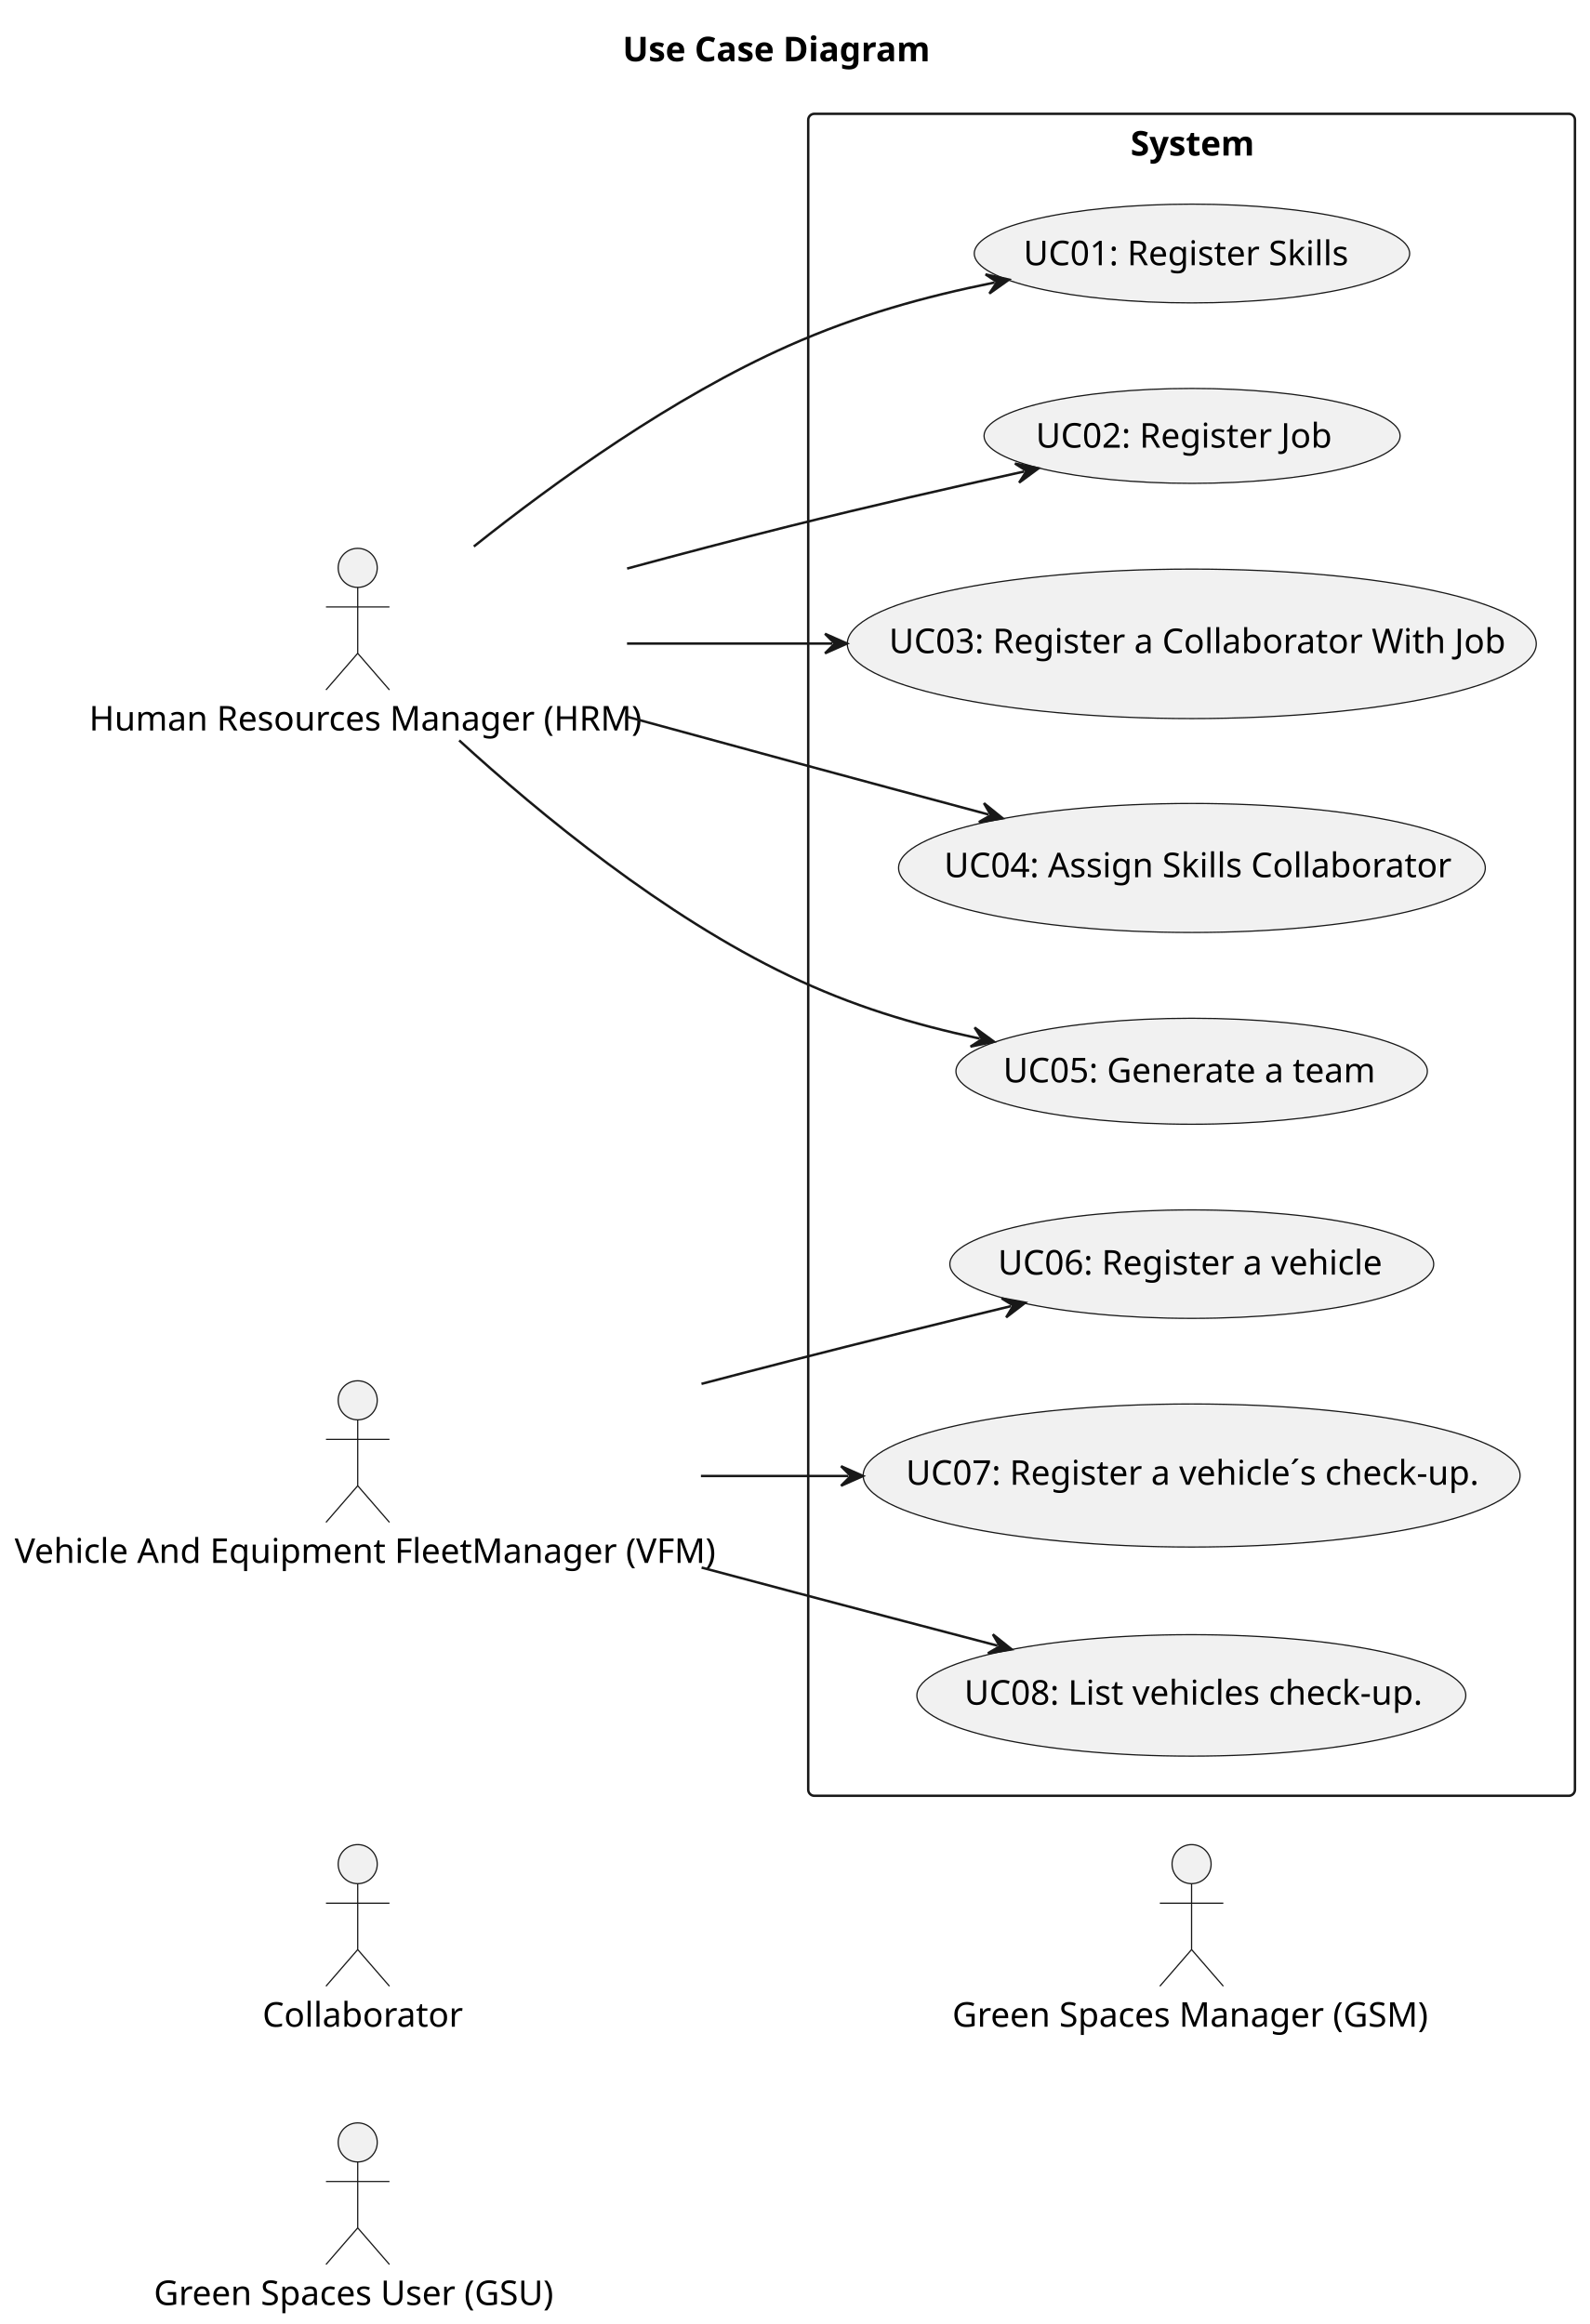
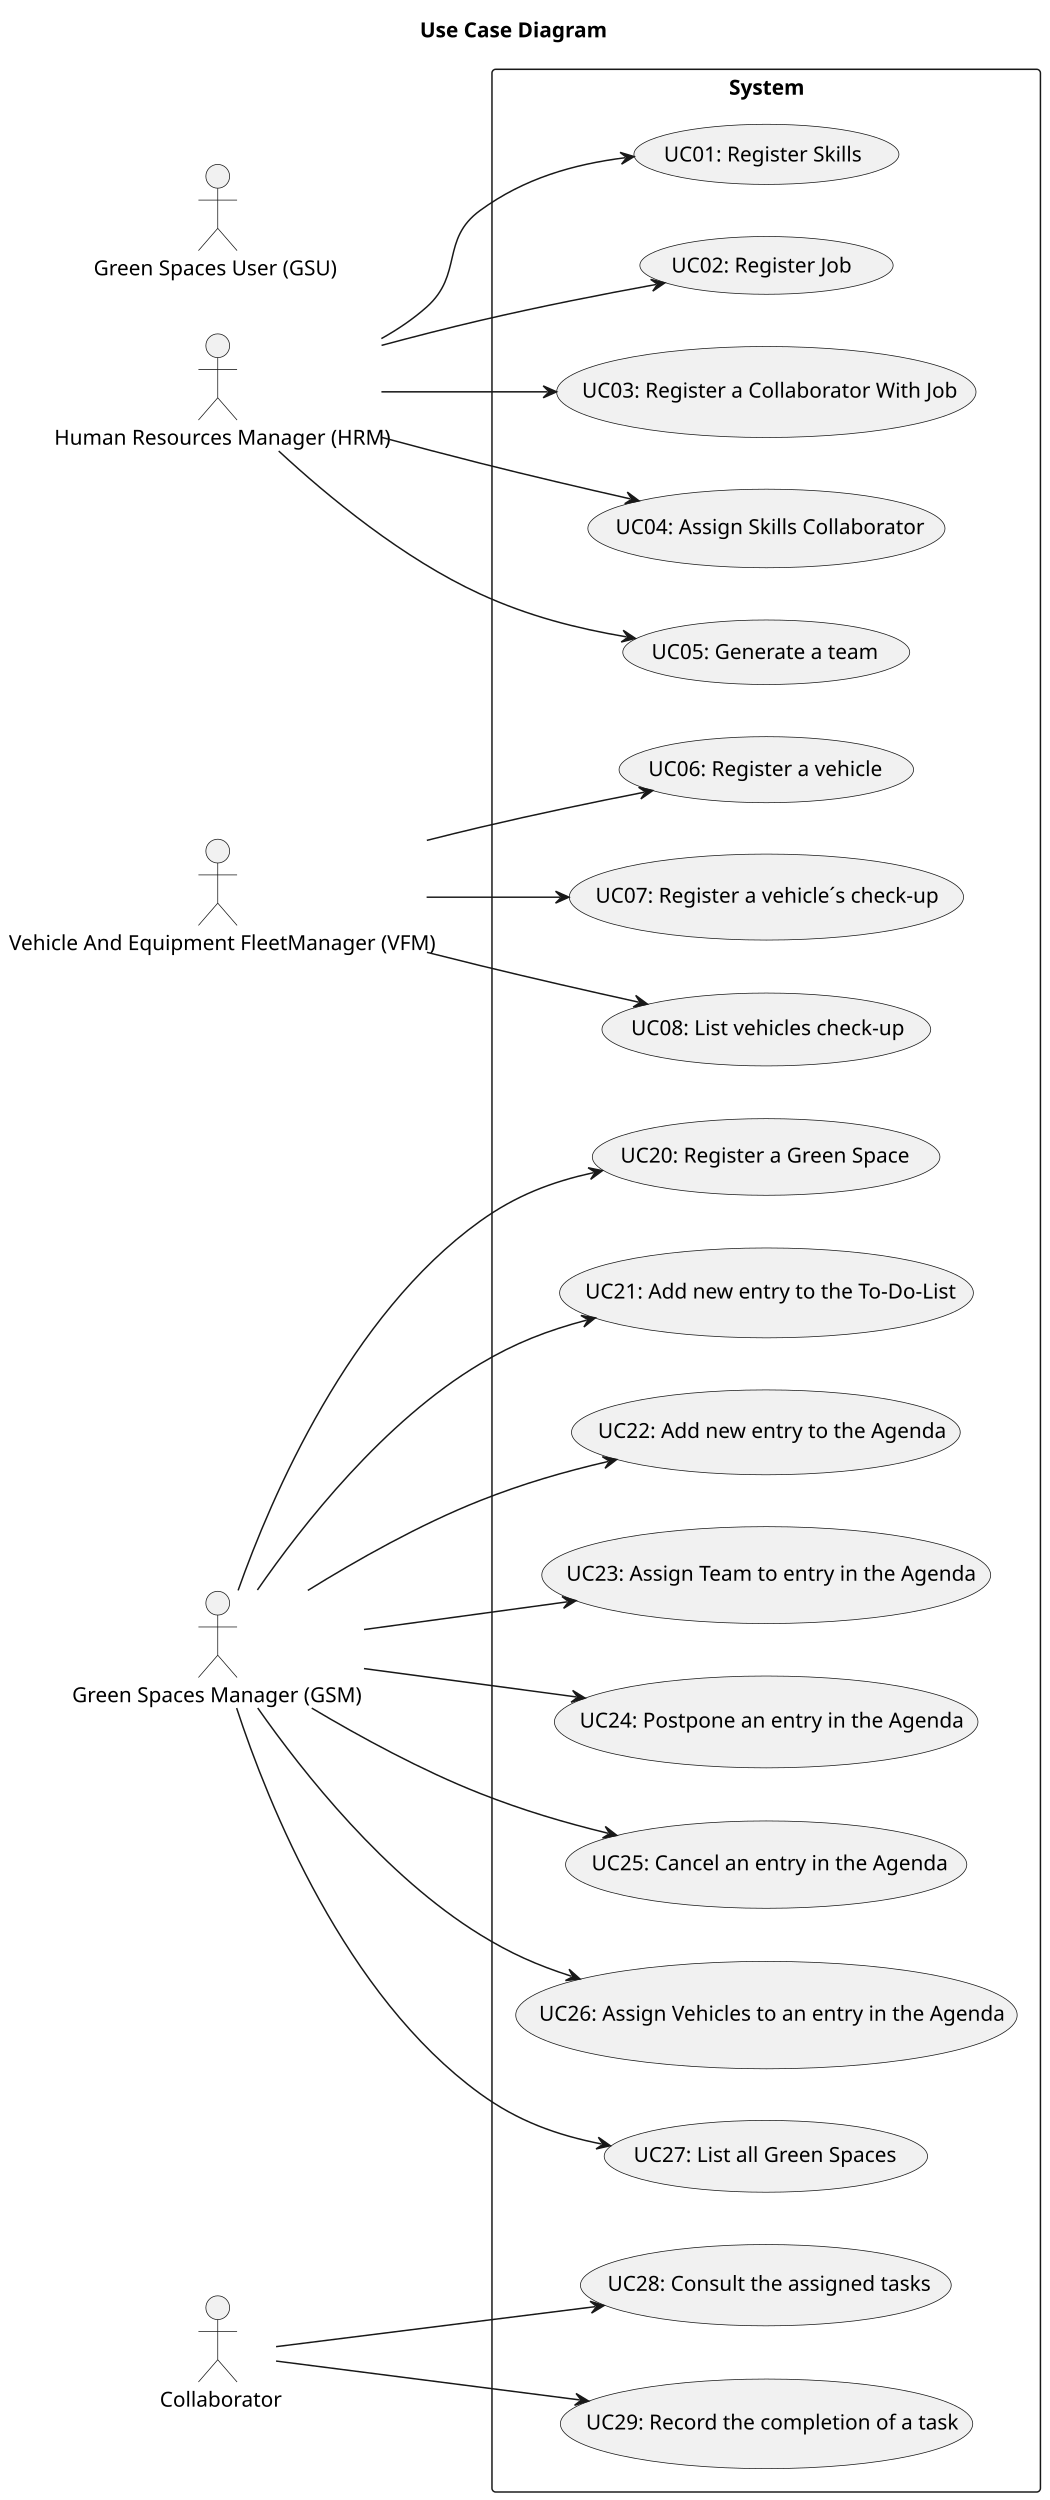
- <svg xmlns="http://www.w3.org/2000/svg" contentStyleType="text/css" height="952px" preserveAspectRatio="none" style="width:651px;height:952px;background:#FFFFFF;" version="1.1" viewBox="0 0 651 952" width="651px" zoomAndPan="magnify">
+ <svg xmlns="http://www.w3.org/2000/svg" contentStyleType="text/css" height="1682px" preserveAspectRatio="none" style="width:706px;height:1682px;background:#FFFFFF;" version="1.1" viewBox="0 0 706 1682" width="706px" zoomAndPan="magnify">
  <defs />
  <g>
-     <text fill="#000000" font-family="sans-serif" font-size="14" font-weight="bold" lengthAdjust="spacing" textLength="127" x="255" y="25.107">Use Case Diagram</text>
+     <text fill="#000000" font-family="sans-serif" font-size="14" font-weight="bold" lengthAdjust="spacing" textLength="127" x="282.5" y="25.107">Use Case Diagram</text>
    <g id="cluster_System">
-       <rect fill="none" height="689" rx="2.5" ry="2.5" style="stroke:#181818;stroke-width:1.0;" width="314" x="331" y="46.621" />
-       <text fill="#000000" font-family="sans-serif" font-size="14" font-weight="bold" lengthAdjust="spacing" textLength="50" x="463" y="63.728">System</text>
+       <rect fill="none" height="1630" rx="2.5" ry="2.5" style="stroke:#181818;stroke-width:1.0;" width="369" x="331" y="46.621" />
+       <text fill="#000000" font-family="sans-serif" font-size="14" font-weight="bold" lengthAdjust="spacing" textLength="50" x="490.5" y="63.728">System</text>
    </g>
    <g id="elem_UC01">
-       <ellipse cx="488.152" cy="103.852" fill="#F1F1F1" rx="89.152" ry="20.23" style="stroke:#181818;stroke-width:0.5;" />
-       <text fill="#000000" font-family="sans-serif" font-size="14" lengthAdjust="spacing" textLength="132" x="419.152" y="108.655">UC01: Register Skills</text>
+       <ellipse cx="515.652" cy="103.852" fill="#F1F1F1" rx="89.152" ry="20.23" style="stroke:#181818;stroke-width:0.5;" />
+       <text fill="#000000" font-family="sans-serif" font-size="14" lengthAdjust="spacing" textLength="132" x="446.652" y="108.655">UC01: Register Skills</text>
    </g>
    <g id="elem_UC02">
-       <ellipse cx="488.202" cy="178.561" fill="#F1F1F1" rx="85.202" ry="19.44" style="stroke:#181818;stroke-width:0.5;" />
-       <text fill="#000000" font-family="sans-serif" font-size="14" lengthAdjust="spacing" textLength="122" x="424.202" y="183.365">UC02: Register Job</text>
+       <ellipse cx="515.702" cy="178.561" fill="#F1F1F1" rx="85.202" ry="19.44" style="stroke:#181818;stroke-width:0.5;" />
+       <text fill="#000000" font-family="sans-serif" font-size="14" lengthAdjust="spacing" textLength="122" x="451.702" y="183.365">UC02: Register Job</text>
    </g>
    <g id="elem_UC03">
-       <ellipse cx="488.084" cy="263.738" fill="#F1F1F1" rx="141.084" ry="30.617" style="stroke:#181818;stroke-width:0.5;" />
-       <text fill="#000000" font-family="sans-serif" font-size="14" lengthAdjust="spacing" textLength="248" x="364.084" y="267.535">UC03: Register a Collaborator With Job</text>
+       <ellipse cx="515.584" cy="263.738" fill="#F1F1F1" rx="141.084" ry="30.617" style="stroke:#181818;stroke-width:0.5;" />
+       <text fill="#000000" font-family="sans-serif" font-size="14" lengthAdjust="spacing" textLength="248" x="391.584" y="267.535">UC03: Register a Collaborator With Job</text>
    </g>
    <g id="elem_UC04">
-       <ellipse cx="488.147" cy="355.55" fill="#F1F1F1" rx="120.147" ry="26.429" style="stroke:#181818;stroke-width:0.5;" />
-       <text fill="#000000" font-family="sans-serif" font-size="14" lengthAdjust="spacing" textLength="203" x="386.647" y="359.347">UC04: Assign Skills Collaborator</text>
+       <ellipse cx="515.647" cy="355.55" fill="#F1F1F1" rx="120.147" ry="26.429" style="stroke:#181818;stroke-width:0.5;" />
+       <text fill="#000000" font-family="sans-serif" font-size="14" lengthAdjust="spacing" textLength="203" x="414.147" y="359.347">UC04: Assign Skills Collaborator</text>
    </g>
    <g id="elem_UC05">
-       <ellipse cx="488.027" cy="438.827" fill="#F1F1F1" rx="96.528" ry="21.706" style="stroke:#181818;stroke-width:0.5;" />
-       <text fill="#000000" font-family="sans-serif" font-size="14" lengthAdjust="spacing" textLength="150" x="410.842" y="443.384">UC05: Generate a team</text>
+       <ellipse cx="515.528" cy="438.827" fill="#F1F1F1" rx="96.528" ry="21.706" style="stroke:#181818;stroke-width:0.5;" />
+       <text fill="#000000" font-family="sans-serif" font-size="14" lengthAdjust="spacing" textLength="150" x="438.342" y="443.384">UC05: Generate a team</text>
    </g>
    <g id="elem_UC06">
-       <ellipse cx="488.08" cy="517.837" fill="#F1F1F1" rx="99.08" ry="22.216" style="stroke:#181818;stroke-width:0.5;" />
-       <text fill="#000000" font-family="sans-serif" font-size="14" lengthAdjust="spacing" textLength="156" x="408.698" y="522.133">UC06: Register a vehicle</text>
+       <ellipse cx="515.58" cy="517.837" fill="#F1F1F1" rx="99.08" ry="22.216" style="stroke:#181818;stroke-width:0.5;" />
+       <text fill="#000000" font-family="sans-serif" font-size="14" lengthAdjust="spacing" textLength="156" x="436.198" y="522.133">UC06: Register a vehicle</text>
    </g>
    <g id="elem_UC07">
-       <ellipse cx="488.015" cy="604.424" fill="#F1F1F1" rx="134.515" ry="29.303" style="stroke:#181818;stroke-width:0.5;" />
-       <text fill="#000000" font-family="sans-serif" font-size="14" lengthAdjust="spacing" textLength="234" x="371.015" y="608.221">UC07: Register a vehicle´s check-up.</text>
+       <ellipse cx="515.646" cy="603.55" fill="#F1F1F1" rx="132.646" ry="28.929" style="stroke:#181818;stroke-width:0.5;" />
+       <text fill="#000000" font-family="sans-serif" font-size="14" lengthAdjust="spacing" textLength="230" x="400.646" y="607.347">UC07: Register a vehicle´s check-up</text>
    </g>
    <g id="elem_UC08">
-       <ellipse cx="487.899" cy="694.501" fill="#F1F1F1" rx="112.399" ry="24.88" style="stroke:#181818;stroke-width:0.5;" />
-       <text fill="#000000" font-family="sans-serif" font-size="14" lengthAdjust="spacing" textLength="186" x="394.899" y="698.298">UC08: List vehicles check-up.</text>
+       <ellipse cx="515.593" cy="692.64" fill="#F1F1F1" rx="110.593" ry="24.518" style="stroke:#181818;stroke-width:0.5;" />
+       <text fill="#000000" font-family="sans-serif" font-size="14" lengthAdjust="spacing" textLength="182" x="424.593" y="696.437">UC08: List vehicles check-up</text>
+     </g>
+     <g id="elem_UC20">
+       <ellipse cx="515.444" cy="778.41" fill="#F1F1F1" rx="116.944" ry="25.789" style="stroke:#181818;stroke-width:0.5;" />
+       <text fill="#000000" font-family="sans-serif" font-size="14" lengthAdjust="spacing" textLength="196" x="417.444" y="782.207">UC20: Register a Green Space</text>
+     </g>
+     <g id="elem_UC21">
+       <ellipse cx="515.703" cy="869.862" fill="#F1F1F1" rx="139.203" ry="30.241" style="stroke:#181818;stroke-width:0.5;" />
+       <text fill="#000000" font-family="sans-serif" font-size="14" lengthAdjust="spacing" textLength="244" x="393.703" y="873.659">UC21: Add new entry to the To-Do-List</text>
+     </g>
+     <g id="elem_UC22">
+       <ellipse cx="515.282" cy="963.677" fill="#F1F1F1" rx="130.782" ry="28.556" style="stroke:#181818;stroke-width:0.5;" />
+       <text fill="#000000" font-family="sans-serif" font-size="14" lengthAdjust="spacing" textLength="226" x="402.282" y="967.474">UC22: Add new entry to the Agenda</text>
+     </g>
+     <g id="elem_UC23">
+       <ellipse cx="515.511" cy="1059.723" fill="#F1F1F1" rx="151.012" ry="32.602" style="stroke:#181818;stroke-width:0.5;" />
+       <text fill="#000000" font-family="sans-serif" font-size="14" lengthAdjust="spacing" textLength="269" x="381.012" y="1063.52">UC23: Assign Team to entry in the Agenda</text>
+     </g>
+     <g id="elem_UC24">
+       <ellipse cx="515.497" cy="1158.521" fill="#F1F1F1" rx="142.497" ry="30.899" style="stroke:#181818;stroke-width:0.5;" />
+       <text fill="#000000" font-family="sans-serif" font-size="14" lengthAdjust="spacing" textLength="251" x="389.997" y="1162.317">UC24: Postpone an entry in the Agenda</text>
+     </g>
+     <g id="elem_UC25">
+       <ellipse cx="515.483" cy="1254.518" fill="#F1F1F1" rx="134.983" ry="29.396" style="stroke:#181818;stroke-width:0.5;" />
+       <text fill="#000000" font-family="sans-serif" font-size="14" lengthAdjust="spacing" textLength="235" x="397.983" y="1258.314">UC25: Cancel an entry in the Agenda</text>
+     </g>
+     <g id="elem_UC26">
+       <ellipse cx="515.675" cy="1355.756" fill="#F1F1F1" rx="168.675" ry="36.135" style="stroke:#181818;stroke-width:0.5;" />
+       <text fill="#000000" font-family="sans-serif" font-size="14" lengthAdjust="spacing" textLength="306" x="362.675" y="1359.553">UC26: Assign Vehicles to an entry in the Agenda</text>
+     </g>
+     <g id="elem_UC27">
+       <ellipse cx="515.293" cy="1450.78" fill="#F1F1F1" rx="108.793" ry="24.159" style="stroke:#181818;stroke-width:0.5;" />
+       <text fill="#000000" font-family="sans-serif" font-size="14" lengthAdjust="spacing" textLength="178" x="426.293" y="1454.577">UC27: List all Green Spaces</text>
+     </g>
+     <g id="elem_UC28">
+       <ellipse cx="515.251" cy="1537.471" fill="#F1F1F1" rx="124.751" ry="27.35" style="stroke:#181818;stroke-width:0.5;" />
+       <text fill="#000000" font-family="sans-serif" font-size="14" lengthAdjust="spacing" textLength="213" x="408.751" y="1541.268">UC28: Consult the assigned tasks</text>
+     </g>
+     <g id="elem_UC29">
+       <ellipse cx="515.733" cy="1630.768" fill="#F1F1F1" rx="138.733" ry="30.147" style="stroke:#181818;stroke-width:0.5;" />
+       <text fill="#000000" font-family="sans-serif" font-size="14" lengthAdjust="spacing" textLength="243" x="394.233" y="1634.564">UC29: Record the completion of a task</text>
    </g>
    <g id="elem_HumanResourcesManager">
      <ellipse cx="146.5" cy="232.621" fill="#F1F1F1" rx="8" ry="8" style="stroke:#181818;stroke-width:0.5;" />
      <path d="M146.5,240.621 L146.5,267.621 M133.5,248.621 L159.5,248.621 M146.5,267.621 L133.5,282.621 M146.5,267.621 L159.5,282.621 " fill="none" style="stroke:#181818;stroke-width:0.5;" />
      <text fill="#000000" font-family="sans-serif" font-size="14" lengthAdjust="spacing" textLength="220" x="36.5" y="299.228">Human Resources Manager (HRM)</text>
    </g>
    <g id="elem_VehicleAndEquipmentFleetManager">
-       <ellipse cx="146.5" cy="573.621" fill="#F1F1F1" rx="8" ry="8" style="stroke:#181818;stroke-width:0.5;" />
-       <path d="M146.5,581.621 L146.5,608.621 M133.5,589.621 L159.5,589.621 M146.5,608.621 L133.5,623.621 M146.5,608.621 L159.5,623.621 " fill="none" style="stroke:#181818;stroke-width:0.5;" />
-       <text fill="#000000" font-family="sans-serif" font-size="14" lengthAdjust="spacing" textLength="281" x="6" y="640.229">Vehicle And Equipment FleetManager (VFM)</text>
+       <ellipse cx="146.5" cy="572.621" fill="#F1F1F1" rx="8" ry="8" style="stroke:#181818;stroke-width:0.5;" />
+       <path d="M146.5,580.621 L146.5,607.621 M133.5,588.621 L159.5,588.621 M146.5,607.621 L133.5,622.621 M146.5,607.621 L159.5,622.621 " fill="none" style="stroke:#181818;stroke-width:0.5;" />
+       <text fill="#000000" font-family="sans-serif" font-size="14" lengthAdjust="spacing" textLength="281" x="6" y="639.229">Vehicle And Equipment FleetManager (VFM)</text>
+     </g>
+     <g id="elem_GreenSpacesUser">
+       <ellipse cx="146.5" cy="118.621" fill="#F1F1F1" rx="8" ry="8" style="stroke:#181818;stroke-width:0.5;" />
+       <path d="M146.5,126.621 L146.5,153.621 M133.5,134.621 L159.5,134.621 M146.5,153.621 L133.5,168.621 M146.5,153.621 L159.5,168.621 " fill="none" style="stroke:#181818;stroke-width:0.5;" />
+       <text fill="#000000" font-family="sans-serif" font-size="14" lengthAdjust="spacing" textLength="167" x="63" y="185.228">Green Spaces User (GSU)</text>
+     </g>
+     <g id="elem_GreenSpacesManager">
+       <ellipse cx="146.5" cy="1078.621" fill="#F1F1F1" rx="8" ry="8" style="stroke:#181818;stroke-width:0.5;" />
+       <path d="M146.5,1086.621 L146.5,1113.621 M133.5,1094.621 L159.5,1094.621 M146.5,1113.621 L133.5,1128.621 M146.5,1113.621 L159.5,1128.621 " fill="none" style="stroke:#181818;stroke-width:0.5;" />
+       <text fill="#000000" font-family="sans-serif" font-size="14" lengthAdjust="spacing" textLength="196" x="48.5" y="1145.228">Green Spaces Manager (GSM)</text>
    </g>
    <g id="elem_Collaborator">
-       <ellipse cx="146.5" cy="763.621" fill="#F1F1F1" rx="8" ry="8" style="stroke:#181818;stroke-width:0.5;" />
-       <path d="M146.5,771.621 L146.5,798.621 M133.5,779.621 L159.5,779.621 M146.5,798.621 L133.5,813.621 M146.5,798.621 L159.5,813.621 " fill="none" style="stroke:#181818;stroke-width:0.5;" />
-       <text fill="#000000" font-family="sans-serif" font-size="14" lengthAdjust="spacing" textLength="78" x="107.5" y="830.229">Collaborator</text>
-     </g>
-     <g id="elem_GreenSpacesUser">
-       <ellipse cx="146.5" cy="877.621" fill="#F1F1F1" rx="8" ry="8" style="stroke:#181818;stroke-width:0.5;" />
-       <path d="M146.5,885.621 L146.5,912.621 M133.5,893.621 L159.5,893.621 M146.5,912.621 L133.5,927.621 M146.5,912.621 L159.5,927.621 " fill="none" style="stroke:#181818;stroke-width:0.5;" />
-       <text fill="#000000" font-family="sans-serif" font-size="14" lengthAdjust="spacing" textLength="167" x="63" y="944.229">Green Spaces User (GSU)</text>
-     </g>
-     <g id="elem_GreenSpacesManager">
-       <ellipse cx="488" cy="763.621" fill="#F1F1F1" rx="8" ry="8" style="stroke:#181818;stroke-width:0.5;" />
-       <path d="M488,771.621 L488,798.621 M475,779.621 L501,779.621 M488,798.621 L475,813.621 M488,798.621 L501,813.621 " fill="none" style="stroke:#181818;stroke-width:0.5;" />
-       <text fill="#000000" font-family="sans-serif" font-size="14" lengthAdjust="spacing" textLength="196" x="390" y="830.229">Green Spaces Manager (GSM)</text>
+       <ellipse cx="146.5" cy="1552.621" fill="#F1F1F1" rx="8" ry="8" style="stroke:#181818;stroke-width:0.5;" />
+       <path d="M146.5,1560.621 L146.5,1587.621 M133.5,1568.621 L159.5,1568.621 M146.5,1587.621 L133.5,1602.621 M146.5,1587.621 L159.5,1602.621 " fill="none" style="stroke:#181818;stroke-width:0.5;" />
+       <text fill="#000000" font-family="sans-serif" font-size="14" lengthAdjust="spacing" textLength="78" x="107.5" y="1619.228">Collaborator</text>
    </g>
    <g id="link_HumanResourcesManager_UC01">
-       <path d="M194.06,223.861 C227.82,196.951 275.68,162.611 323,141.621 C351.32,129.061 378.419,121.57 407.349,115.72 " fill="none" id="HumanResourcesManager-to-UC01" style="stroke:#181818;stroke-width:1.0;" />
-       <polygon fill="#181818" points="413.23,114.531,403.616,112.394,408.329,115.522,405.201,120.236,413.23,114.531" style="stroke:#181818;stroke-width:1.0;" />
+       <path d="M256.59,227.811 C267.51,221.731 277.91,214.701 287,206.621 C311.69,184.681 296.32,161.091 323,141.621 C352.71,119.941 385.678,110.571 420.668,106.101 " fill="none" id="HumanResourcesManager-to-UC01" style="stroke:#181818;stroke-width:1.0;" />
+       <polygon fill="#181818" points="426.62,105.341,417.186,102.514,421.66,105.975,418.199,110.449,426.62,105.341" style="stroke:#181818;stroke-width:1.0;" />
    </g>
    <g id="link_HumanResourcesManager_UC02">
-       <path d="M256.83,232.901 C278.7,226.981 301.55,220.971 323,215.621 C356.7,207.211 388.65,199.921 419.46,193.141 " fill="none" id="HumanResourcesManager-to-UC02" style="stroke:#181818;stroke-width:1.0;" />
-       <polygon fill="#181818" points="425.32,191.851,415.671,189.879,420.437,192.926,417.39,197.692,425.32,191.851" style="stroke:#181818;stroke-width:1.0;" />
+       <path d="M256.71,232.371 C278.59,226.501 301.47,220.641 323,215.621 C364.06,206.051 404.568,198.119 441.418,191.389 " fill="none" id="HumanResourcesManager-to-UC02" style="stroke:#181818;stroke-width:1.0;" />
+       <polygon fill="#181818" points="447.32,190.311,437.748,187.993,442.401,191.209,439.185,195.863,447.32,190.311" style="stroke:#181818;stroke-width:1.0;" />
    </g>
    <g id="link_HumanResourcesManager_UC03">
-       <path d="M256.79,263.621 C285.48,263.621 310.82,263.621 340.88,263.621 " fill="none" id="HumanResourcesManager-to-UC03" style="stroke:#181818;stroke-width:1.0;" />
-       <polygon fill="#181818" points="346.88,263.621,337.88,259.621,341.88,263.621,337.88,267.621,346.88,263.621" style="stroke:#181818;stroke-width:1.0;" />
+       <path d="M256.62,263.621 C293.59,263.621 329.42,263.621 368.46,263.621 " fill="none" id="HumanResourcesManager-to-UC03" style="stroke:#181818;stroke-width:1.0;" />
+       <polygon fill="#181818" points="374.46,263.621,365.46,259.621,369.46,263.621,365.46,267.621,374.46,263.621" style="stroke:#181818;stroke-width:1.0;" />
    </g>
    <g id="link_HumanResourcesManager_UC04">
-       <path d="M256.54,293.531 C278.54,299.541 301.51,305.801 323,311.621 C351.6,319.371 377.214,326.258 404.834,333.658 " fill="none" id="HumanResourcesManager-to-UC04" style="stroke:#181818;stroke-width:1.0;" />
-       <polygon fill="#181818" points="410.63,335.211,402.972,329.018,405.8,333.917,400.901,336.746,410.63,335.211" style="stroke:#181818;stroke-width:1.0;" />
+       <path d="M256.85,294.271 C278.72,300.191 301.56,306.231 323,311.621 C357.9,320.401 390.709,328.084 424.099,335.654 " fill="none" id="HumanResourcesManager-to-UC04" style="stroke:#181818;stroke-width:1.0;" />
+       <polygon fill="#181818" points="429.95,336.981,422.057,331.09,425.074,335.876,420.288,338.892,429.95,336.981" style="stroke:#181818;stroke-width:1.0;" />
    </g>
    <g id="link_HumanResourcesManager_UC05">
-       <path d="M188.06,303.291 C221.61,333.951 271.89,375.161 323,399.621 C349.13,412.131 373.715,419.527 401.235,425.457 " fill="none" id="HumanResourcesManager-to-UC05" style="stroke:#181818;stroke-width:1.0;" />
-       <polygon fill="#181818" points="407.1,426.721,399.144,420.915,402.212,425.668,397.459,428.736,407.1,426.721" style="stroke:#181818;stroke-width:1.0;" />
+       <path d="M187.5,303.431 C220.93,334.381 271.32,375.911 323,399.621 C355.54,414.541 387.865,422.788 421.584,428.508 " fill="none" id="HumanResourcesManager-to-UC05" style="stroke:#181818;stroke-width:1.0;" />
+       <polygon fill="#181818" points="427.5,429.511,419.296,424.062,422.57,428.675,417.958,431.95,427.5,429.511" style="stroke:#181818;stroke-width:1.0;" />
    </g>
    <g id="link_VehicleAndEquipmentFleetManager_UC06">
-       <path d="M287.29,566.881 C299.36,563.711 311.39,560.591 323,557.621 C354.8,549.491 384.338,542.22 414.058,535.04 " fill="none" id="VehicleAndEquipmentFleetManager-to-UC06" style="stroke:#181818;stroke-width:1.0;" />
-       <polygon fill="#181818" points="419.89,533.631,410.202,531.856,415.03,534.805,412.081,539.633,419.89,533.631" style="stroke:#181818;stroke-width:1.0;" />
+       <path d="M287.17,565.401 C299.26,562.341 311.33,559.371 323,556.621 C361.14,547.641 397.963,539.981 433.353,533.01 " fill="none" id="VehicleAndEquipmentFleetManager-to-UC06" style="stroke:#181818;stroke-width:1.0;" />
+       <polygon fill="#181818" points="439.24,531.851,429.637,529.666,434.334,532.817,431.183,537.515,439.24,531.851" style="stroke:#181818;stroke-width:1.0;" />
    </g>
    <g id="link_VehicleAndEquipmentFleetManager_UC07">
-       <path d="M287.06,604.621 C309,604.621 325.65,604.621 347.45,604.621 " fill="none" id="VehicleAndEquipmentFleetManager-to-UC07" style="stroke:#181818;stroke-width:1.0;" />
-       <polygon fill="#181818" points="353.45,604.621,344.45,600.621,348.45,604.621,344.45,608.621,353.45,604.621" style="stroke:#181818;stroke-width:1.0;" />
+       <path d="M287.03,603.621 C318.45,603.621 345.69,603.621 376.77,603.621 " fill="none" id="VehicleAndEquipmentFleetManager-to-UC07" style="stroke:#181818;stroke-width:1.0;" />
+       <polygon fill="#181818" points="382.77,603.621,373.77,599.621,377.77,603.621,373.77,607.621,382.77,603.621" style="stroke:#181818;stroke-width:1.0;" />
    </g>
    <g id="link_VehicleAndEquipmentFleetManager_UC08">
-       <path d="M287.34,642.141 C299.4,645.361 311.41,648.551 323,651.621 C352.88,659.541 380.026,666.671 408.516,674.131 " fill="none" id="VehicleAndEquipmentFleetManager-to-UC08" style="stroke:#181818;stroke-width:1.0;" />
-       <polygon fill="#181818" points="414.32,675.651,406.627,669.502,409.483,674.385,404.6,677.241,414.32,675.651" style="stroke:#181818;stroke-width:1.0;" />
+       <path d="M287.25,640.731 C299.33,643.791 311.37,646.791 323,649.621 C359.92,658.601 395.142,666.615 429.762,674.275 " fill="none" id="VehicleAndEquipmentFleetManager-to-UC08" style="stroke:#181818;stroke-width:1.0;" />
+       <polygon fill="#181818" points="435.62,675.571,427.697,669.721,430.738,674.491,425.968,677.532,435.62,675.571" style="stroke:#181818;stroke-width:1.0;" />
+     </g>
+     <g id="link_GreenSpacesManager_UC20">
+       <path d="M160.2,1070.021 C182.52,1007.041 234.98,884.751 323,821.621 C346.95,804.441 370.721,795.254 399.461,788.914 " fill="none" id="GreenSpacesManager-to-UC20" style="stroke:#181818;stroke-width:1.0;" />
+       <polygon fill="#181818" points="405.32,787.621,395.67,785.654,400.437,788.698,397.393,793.466,405.32,787.621" style="stroke:#181818;stroke-width:1.0;" />
+     </g>
+     <g id="link_GreenSpacesManager_UC21">
+       <path d="M173.18,1069.751 C203.61,1025.781 258.43,956.151 323,917.621 C346.47,903.621 368.11,895.216 394.75,888.166 " fill="none" id="GreenSpacesManager-to-UC21" style="stroke:#181818;stroke-width:1.0;" />
+       <polygon fill="#181818" points="400.55,886.631,390.826,885.067,395.716,887.91,392.873,892.801,400.55,886.631" style="stroke:#181818;stroke-width:1.0;" />
+     </g>
+     <g id="link_GreenSpacesManager_UC22">
+       <path d="M207.11,1070.041 C240.13,1049.581 282.57,1025.621 323,1009.621 C352.09,998.111 379.007,990.314 409.097,983.294 " fill="none" id="GreenSpacesManager-to-UC22" style="stroke:#181818;stroke-width:1.0;" />
+       <polygon fill="#181818" points="414.94,981.931,405.267,980.081,410.071,983.067,407.084,987.871,414.94,981.931" style="stroke:#181818;stroke-width:1.0;" />
+     </g>
+     <g id="link_GreenSpacesManager_UC23">
+       <path d="M244.89,1096.351 C288.63,1090.391 334.875,1084.091 381.635,1077.721 " fill="none" id="GreenSpacesManager-to-UC23" style="stroke:#181818;stroke-width:1.0;" />
+       <polygon fill="#181818" points="387.58,1076.911,378.122,1074.162,382.626,1077.586,379.202,1082.089,387.58,1076.911" style="stroke:#181818;stroke-width:1.0;" />
+     </g>
+     <g id="link_GreenSpacesManager_UC24">
+       <path d="M244.89,1122.621 C290.54,1128.721 339.453,1135.246 387.723,1141.696 " fill="none" id="GreenSpacesManager-to-UC24" style="stroke:#181818;stroke-width:1.0;" />
+       <polygon fill="#181818" points="393.67,1142.491,385.279,1137.334,388.714,1141.829,384.219,1145.264,393.67,1142.491" style="stroke:#181818;stroke-width:1.0;" />
+     </g>
+     <g id="link_GreenSpacesManager_UC25">
+       <path d="M209.74,1149.211 C242.46,1168.671 283.81,1191.181 323,1206.621 C352.18,1218.111 379.131,1226.097 409.221,1233.447 " fill="none" id="GreenSpacesManager-to-UC25" style="stroke:#181818;stroke-width:1.0;" />
+       <polygon fill="#181818" points="415.05,1234.871,407.256,1228.85,410.193,1233.685,405.358,1236.621,415.05,1234.871" style="stroke:#181818;stroke-width:1.0;" />
+     </g>
+     <g id="link_GreenSpacesManager_UC26">
+       <path d="M173.39,1149.141 C204.01,1192.811 259,1262.151 323,1301.621 C343.43,1314.221 361.178,1322.125 384.508,1329.625 " fill="none" id="GreenSpacesManager-to-UC26" style="stroke:#181818;stroke-width:1.0;" />
+       <polygon fill="#181818" points="390.22,1331.461,382.876,1324.899,385.46,1329.931,380.428,1332.515,390.22,1331.461" style="stroke:#181818;stroke-width:1.0;" />
+     </g>
+     <g id="link_GreenSpacesManager_UC27">
+       <path d="M159.2,1149.181 C180.53,1214.121 232.16,1342.671 323,1408.621 C348.34,1427.021 374.314,1436.456 404.734,1442.476 " fill="none" id="GreenSpacesManager-to-UC27" style="stroke:#181818;stroke-width:1.0;" />
+       <polygon fill="#181818" points="410.62,1443.641,402.568,1437.97,405.715,1442.67,401.015,1445.818,410.62,1443.641" style="stroke:#181818;stroke-width:1.0;" />
+     </g>
+     <g id="link_Collaborator_UC28">
+       <path d="M185.74,1578.831 C237.51,1572.341 326.027,1561.247 400.467,1551.917 " fill="none" id="Collaborator-to-UC28" style="stroke:#181818;stroke-width:1.0;" />
+       <polygon fill="#181818" points="406.42,1551.171,396.992,1548.321,401.459,1551.793,397.987,1556.259,406.42,1551.171" style="stroke:#181818;stroke-width:1.0;" />
+     </g>
+     <g id="link_Collaborator_UC29">
+       <path d="M185.74,1588.521 C235.12,1594.841 317.409,1605.379 390.049,1614.679 " fill="none" id="Collaborator-to-UC29" style="stroke:#181818;stroke-width:1.0;" />
+       <polygon fill="#181818" points="396,1615.441,387.581,1610.331,391.041,1614.806,386.565,1618.266,396,1615.441" style="stroke:#181818;stroke-width:1.0;" />
    </g>
  </g>
</svg>
